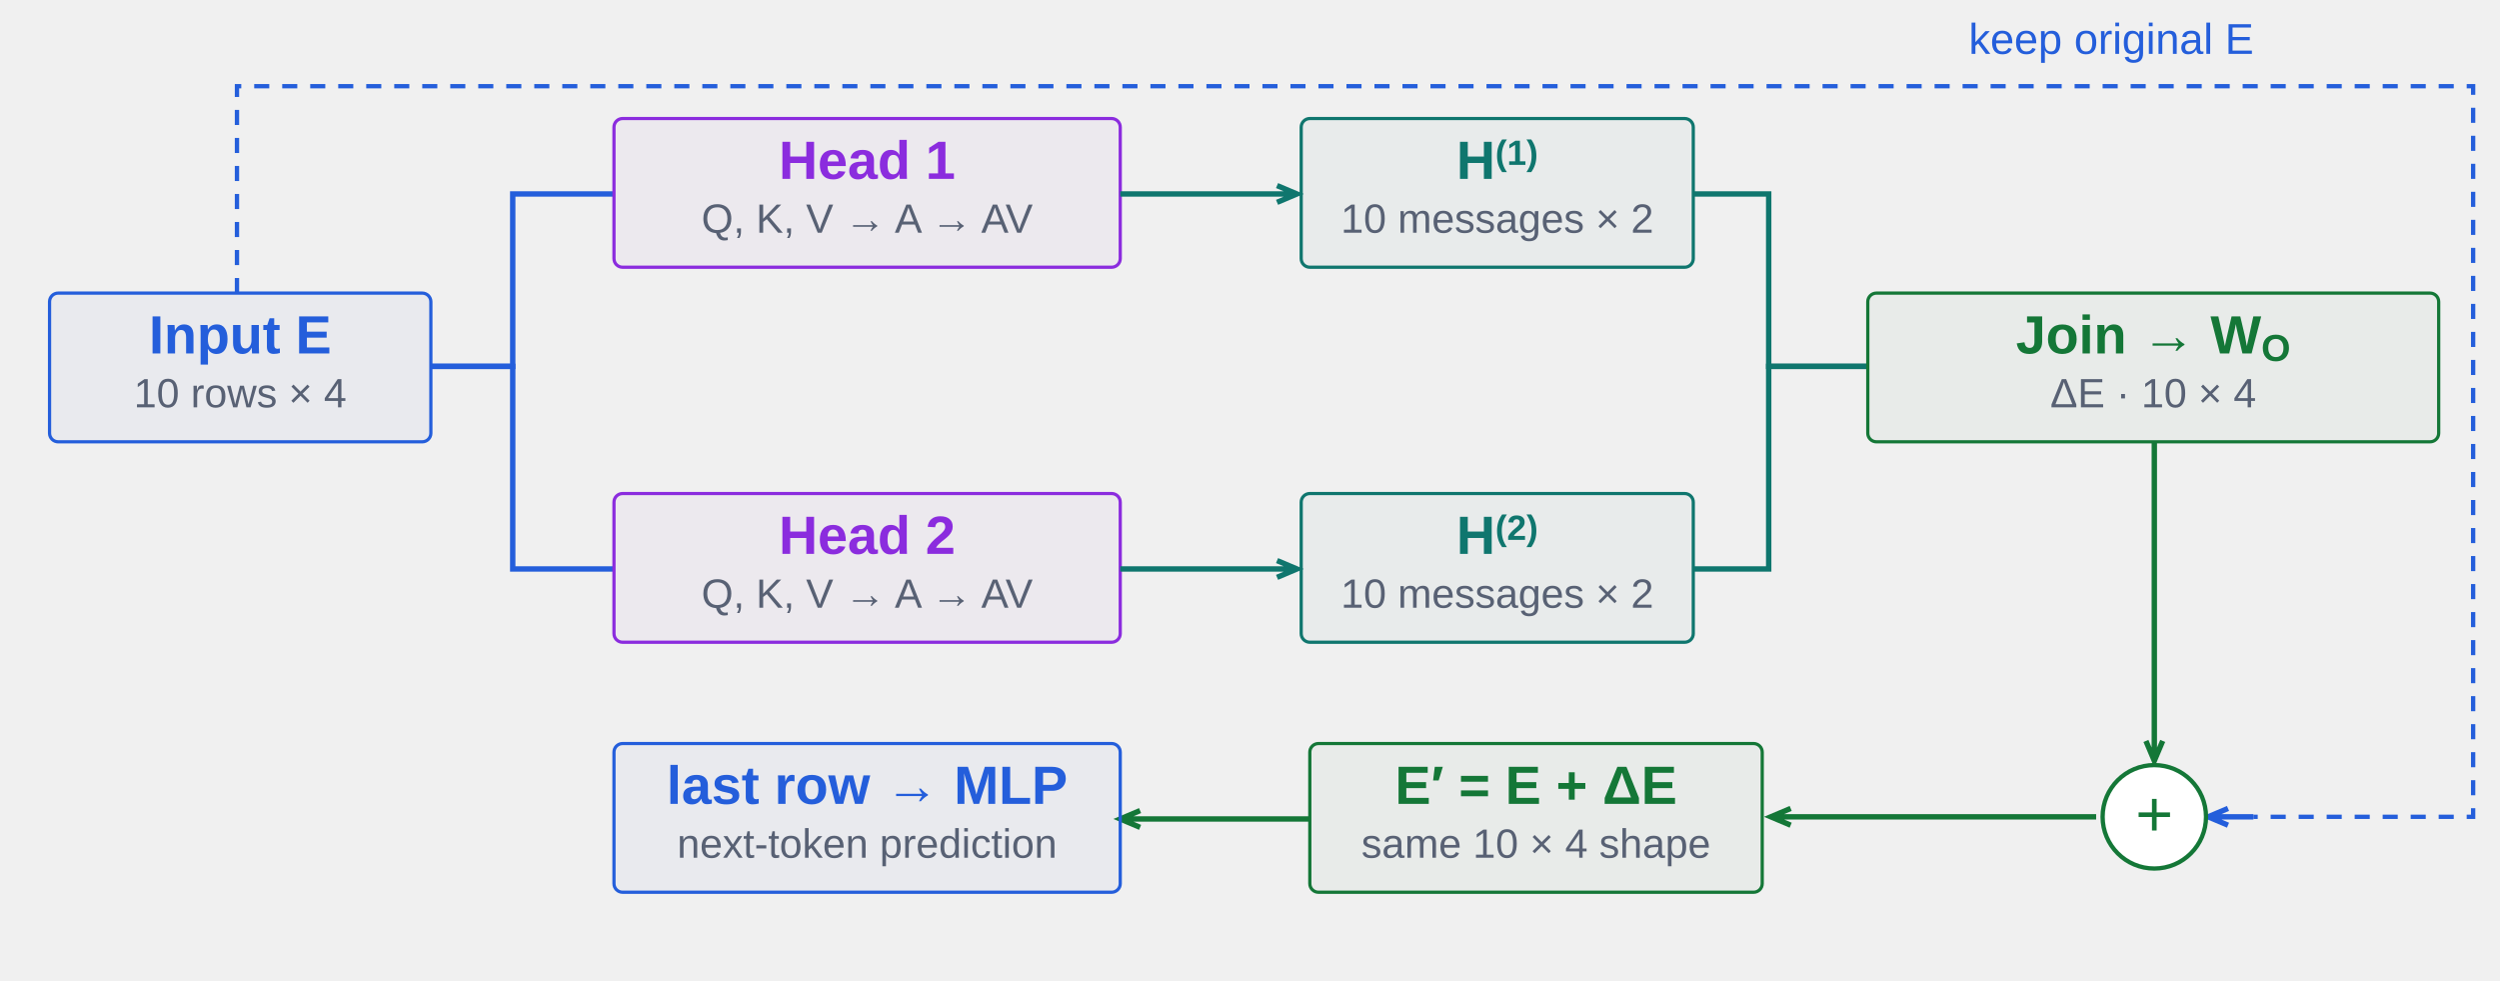
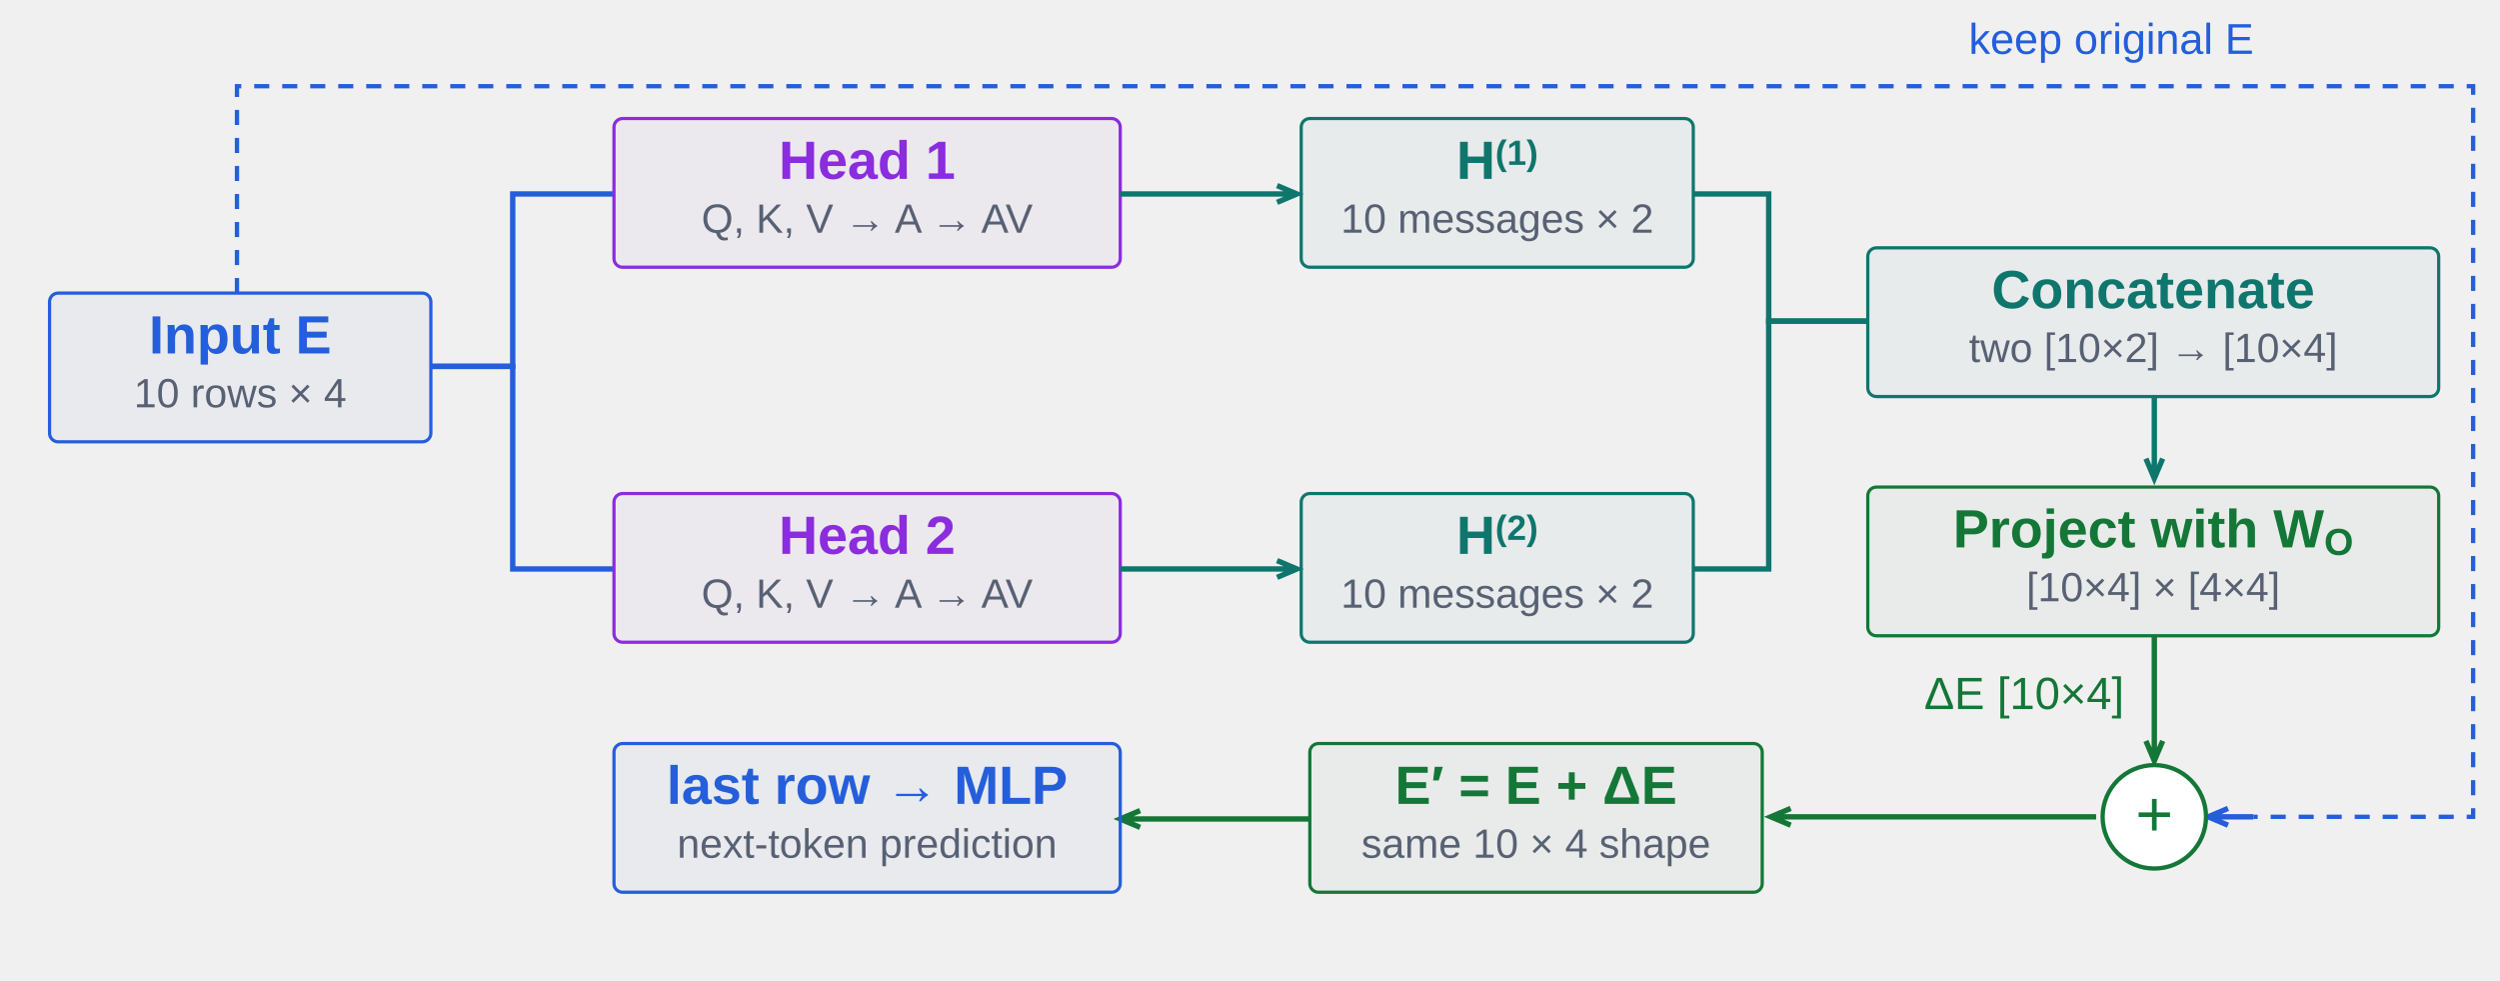
<svg xmlns="http://www.w3.org/2000/svg" viewBox="0 0 1160 455" role="img" aria-label="The same next-token path, with two parallel heads" style="font-family:Avenir Next,Segoe UI,Arial,sans-serif">
  <rect x="23" y="136" width="177" height="69" rx="4" fill="#245edb08" stroke="#245edb" stroke-width="1.5" />
  <text x="111.5" y="164" font-size="25" fill="#245edb" text-anchor="middle" font-weight="600">Input E</text>
  <text x="111.5" y="189" font-size="19" fill="#586174" text-anchor="middle" font-weight="500">10 rows × 4</text>
  <path d="M200 170 H238 V90 H285" fill="none" stroke="#245edb" stroke-width="2.5" />
  <rect x="285" y="55" width="235" height="69" rx="4" fill="#8b2cde08" stroke="#8b2cde" stroke-width="1.5" />
  <text x="402.5" y="83" font-size="25" fill="#8b2cde" text-anchor="middle" font-weight="600">Head 1</text>
  <text x="402.5" y="108" font-size="19" fill="#586174" text-anchor="middle" font-weight="500">Q, K, V → A → AV</text>
  <path d="M520 90 L602 90 M592.789 93.894 L602 90 L592.789 86.106" fill="none" stroke="#0f766e" stroke-width="2.5" />
  <rect x="604" y="55" width="182" height="69" rx="4" fill="#0f766e08" stroke="#0f766e" stroke-width="1.5" />
  <text x="695.0" y="83" font-size="25" fill="#0f766e" text-anchor="middle" font-weight="600">H<tspan baseline-shift="super" font-size="65%">(1)</tspan>
  </text>
  <text x="695.0" y="108" font-size="19" fill="#586174" text-anchor="middle" font-weight="500">10 messages × 2</text>
-   <path d="M786 90 H821 V170 H867" fill="none" stroke="#0f766e" stroke-width="2.5" />
+   <path d="M786 90 H821 V149 H867" fill="none" stroke="#0f766e" stroke-width="2.5" />
  <path d="M200 170 H238 V264 H285" fill="none" stroke="#245edb" stroke-width="2.5" />
  <rect x="285" y="229" width="235" height="69" rx="4" fill="#8b2cde08" stroke="#8b2cde" stroke-width="1.5" />
  <text x="402.5" y="257" font-size="25" fill="#8b2cde" text-anchor="middle" font-weight="600">Head 2</text>
  <text x="402.5" y="282" font-size="19" fill="#586174" text-anchor="middle" font-weight="500">Q, K, V → A → AV</text>
  <path d="M520 264 L602 264 M592.789 267.894 L602 264 L592.789 260.106" fill="none" stroke="#0f766e" stroke-width="2.5" />
  <rect x="604" y="229" width="182" height="69" rx="4" fill="#0f766e08" stroke="#0f766e" stroke-width="1.5" />
  <text x="695.0" y="257" font-size="25" fill="#0f766e" text-anchor="middle" font-weight="600">H<tspan baseline-shift="super" font-size="65%">(2)</tspan>
  </text>
  <text x="695.0" y="282" font-size="19" fill="#586174" text-anchor="middle" font-weight="500">10 messages × 2</text>
-   <path d="M786 264 H821 V170 H867" fill="none" stroke="#0f766e" stroke-width="2.5" />
-   <rect x="867" y="136" width="265" height="69" rx="4" fill="#14773708" stroke="#147737" stroke-width="1.5" />
-   <text x="999.5" y="164" font-size="25" fill="#147737" text-anchor="middle" font-weight="600">Join → W<tspan baseline-shift="sub" font-size="70%">O</tspan>
+   <path d="M786 264 H821 V149 H867" fill="none" stroke="#0f766e" stroke-width="2.5" />
+   <rect x="867" y="115" width="265" height="69" rx="4" fill="#0f766e08" stroke="#0f766e" stroke-width="1.5" />
+   <text x="999.5" y="143" font-size="25" fill="#0f766e" text-anchor="middle" font-weight="600">Concatenate</text>
+   <text x="999.5" y="168" font-size="19" fill="#586174" text-anchor="middle" font-weight="500">two [10×2] → [10×4]</text>
+   <path d="M1000 184 L1000 222 M996.106 212.789 L1000 222 L1003.894 212.789" fill="none" stroke="#0f766e" stroke-width="2.5" />
+   <rect x="867" y="226" width="265" height="69" rx="4" fill="#14773708" stroke="#147737" stroke-width="1.5" />
+   <text x="999.5" y="254" font-size="25" fill="#147737" text-anchor="middle" font-weight="600">Project with W<tspan baseline-shift="sub" font-size="70%">O</tspan>
  </text>
-   <text x="999.5" y="189" font-size="19" fill="#586174" text-anchor="middle" font-weight="500">ΔE · 10 × 4</text>
+   <text x="999.5" y="279" font-size="19" fill="#586174" text-anchor="middle" font-weight="500">[10×4] × [4×4]</text>
  <path d="M110 136 V40 H1148 V379 H1046" fill="none" stroke="#245edb" stroke-width="2" stroke-dasharray="7 6" />
  <path d="M1046 379 L1025 379 M1034.211 375.106 L1025 379 L1034.211 382.894" fill="none" stroke="#245edb" stroke-width="2.5" />
  <text x="980" y="25" font-size="20" fill="#245edb" text-anchor="middle" font-weight="500">keep original E</text>
-   <path d="M1000 205 L1000 353 M996.106 343.789 L1000 353 L1003.894 343.789" fill="none" stroke="#147737" stroke-width="2.5" />
+   <path d="M1000 295 L1000 353 M996.106 343.789 L1000 353 L1003.894 343.789" fill="none" stroke="#147737" stroke-width="2.5" />
+   <text x="986" y="329" font-size="21" fill="#147737" text-anchor="end" font-weight="500">ΔE [10×4]</text>
  <circle cx="1000" cy="379" r="24" fill="white" stroke="#147737" stroke-width="2" />
  <text x="1000" y="388" font-size="30" fill="#147737" text-anchor="middle" font-weight="500">+</text>
  <path d="M973 379 L822 379 M831.211 375.106 L822 379 L831.211 382.894" fill="none" stroke="#147737" stroke-width="2.5" />
  <rect x="608" y="345" width="210" height="69" rx="4" fill="#14773708" stroke="#147737" stroke-width="1.5" />
  <text x="713.0" y="373" font-size="25" fill="#147737" text-anchor="middle" font-weight="600">E′ = E + ΔE</text>
  <text x="713.0" y="398" font-size="19" fill="#586174" text-anchor="middle" font-weight="500">same 10 × 4 shape</text>
  <path d="M608 380 L520 380 M529.211 376.106 L520 380 L529.211 383.894" fill="none" stroke="#147737" stroke-width="2.5" />
  <rect x="285" y="345" width="235" height="69" rx="4" fill="#245edb08" stroke="#245edb" stroke-width="1.5" />
  <text x="402.5" y="373" font-size="25" fill="#245edb" text-anchor="middle" font-weight="600">last row → MLP</text>
  <text x="402.5" y="398" font-size="19" fill="#586174" text-anchor="middle" font-weight="500">next-token prediction</text>
</svg>
